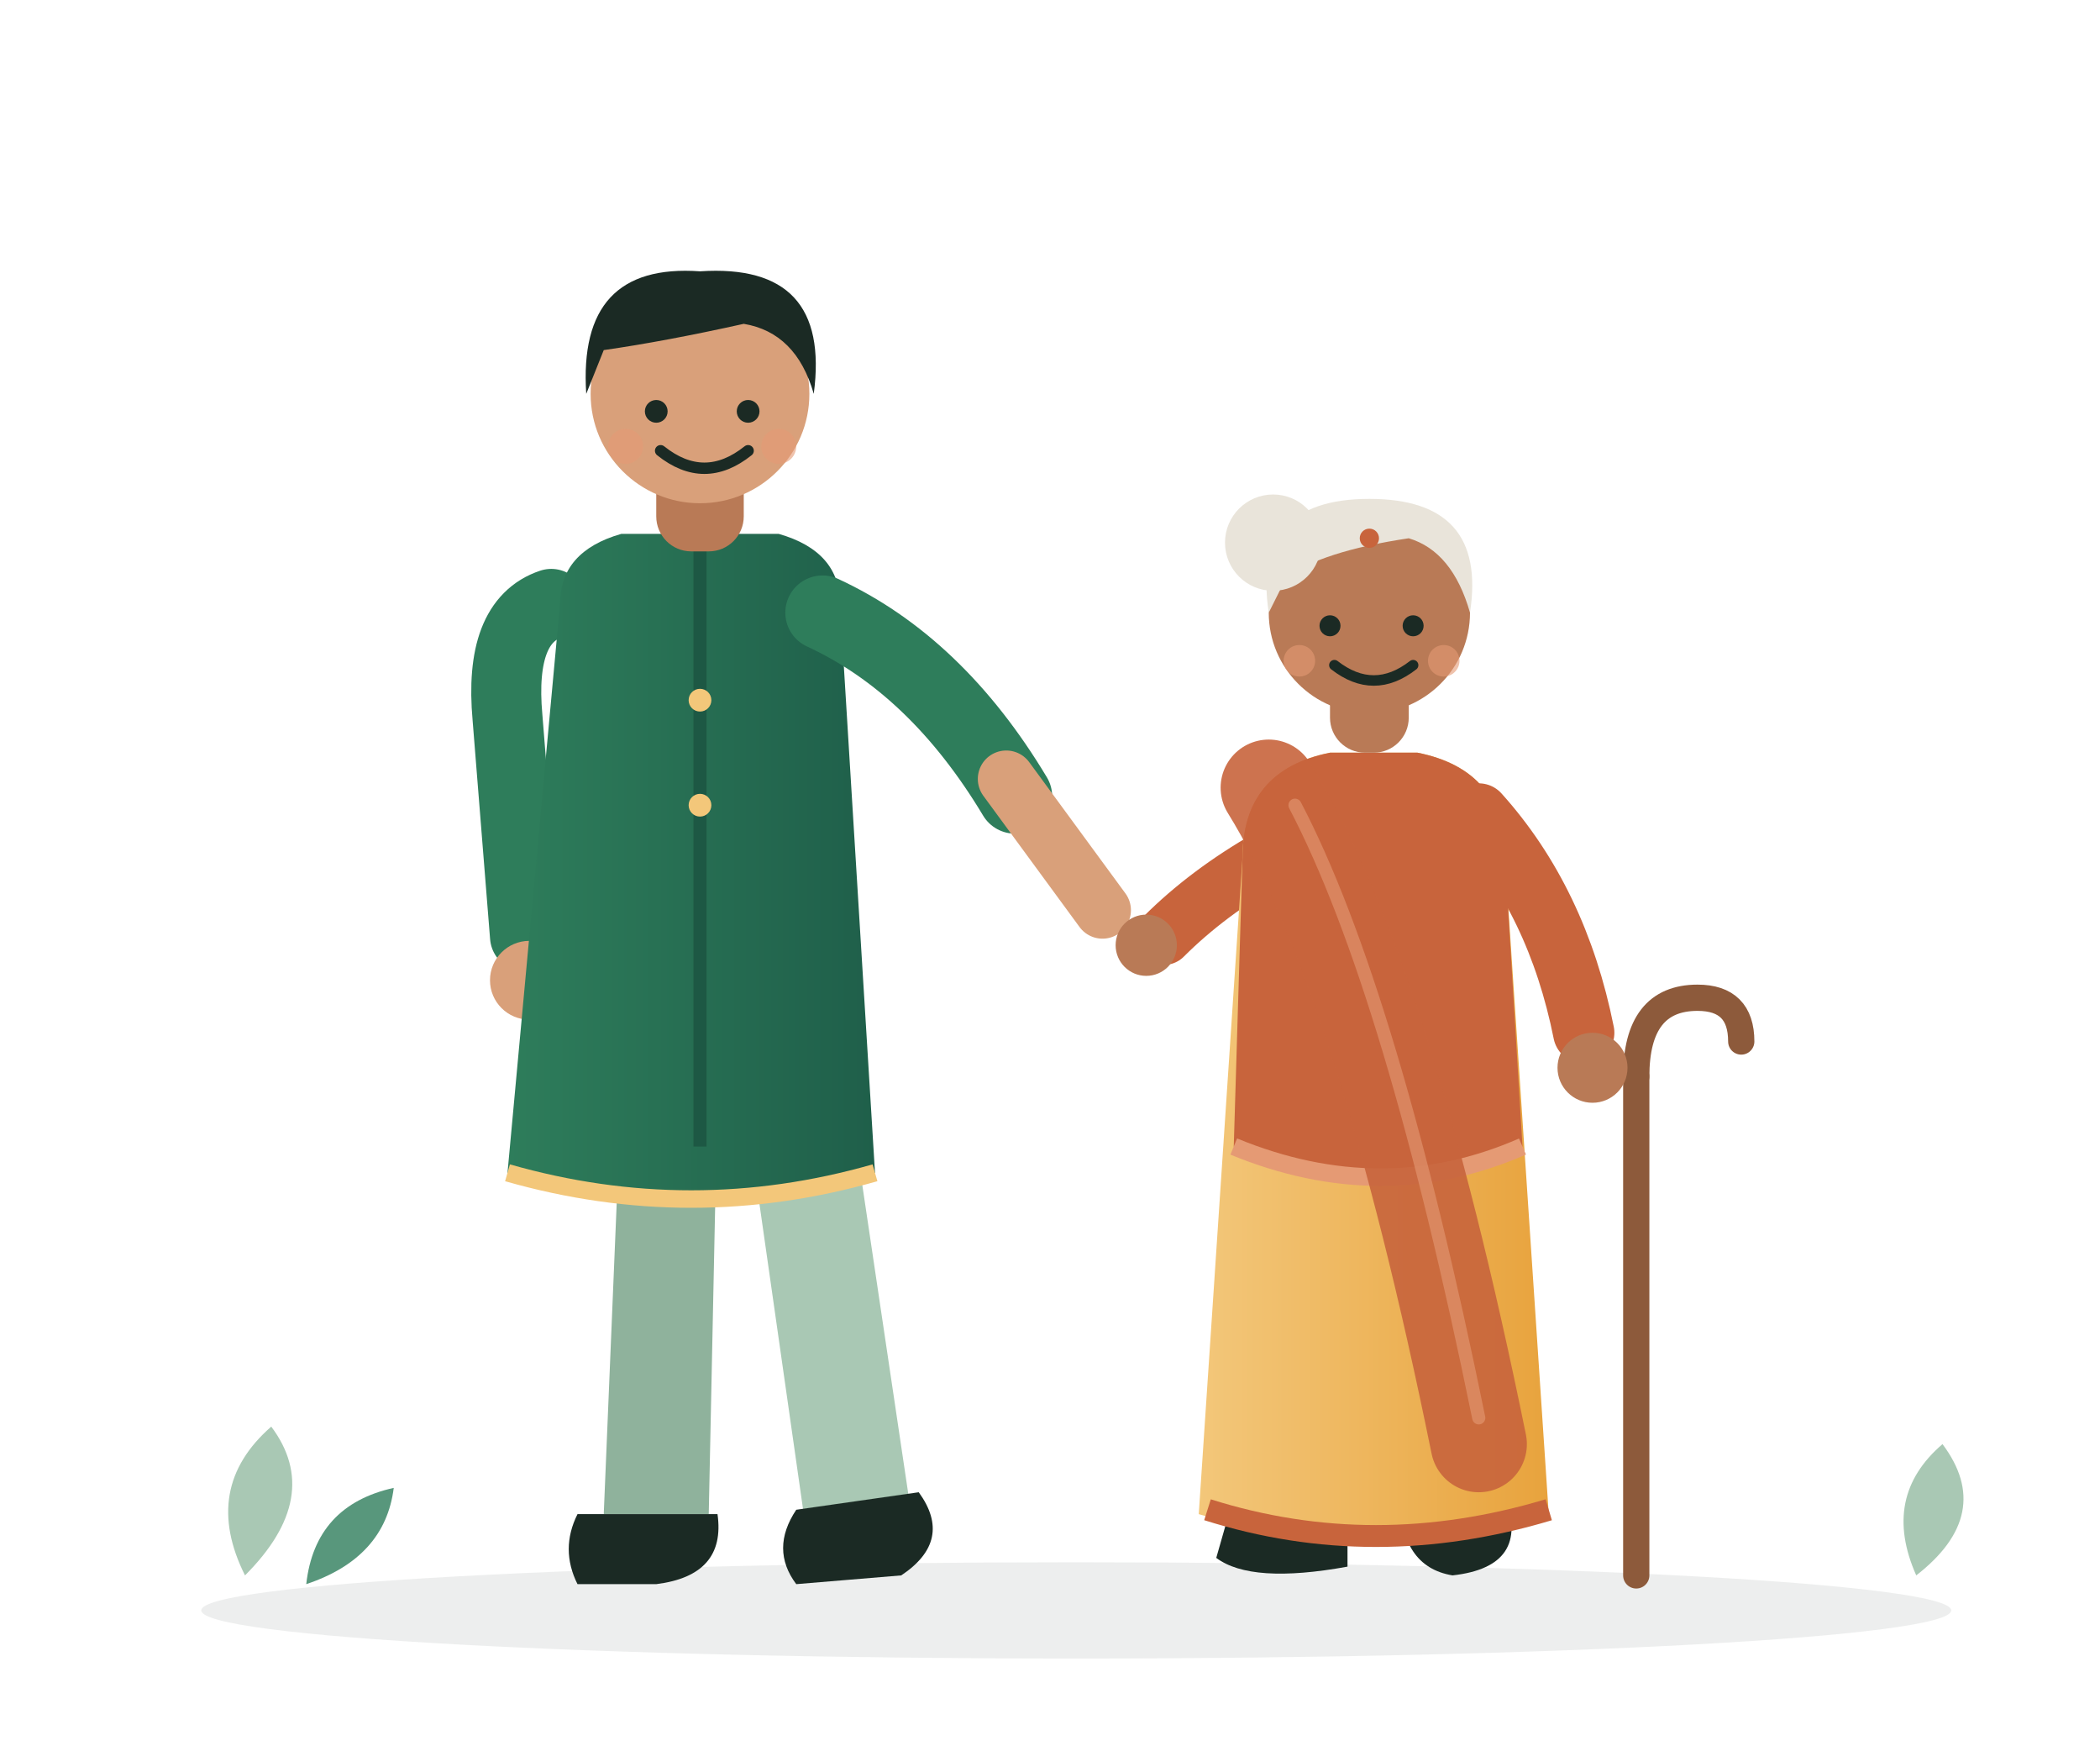
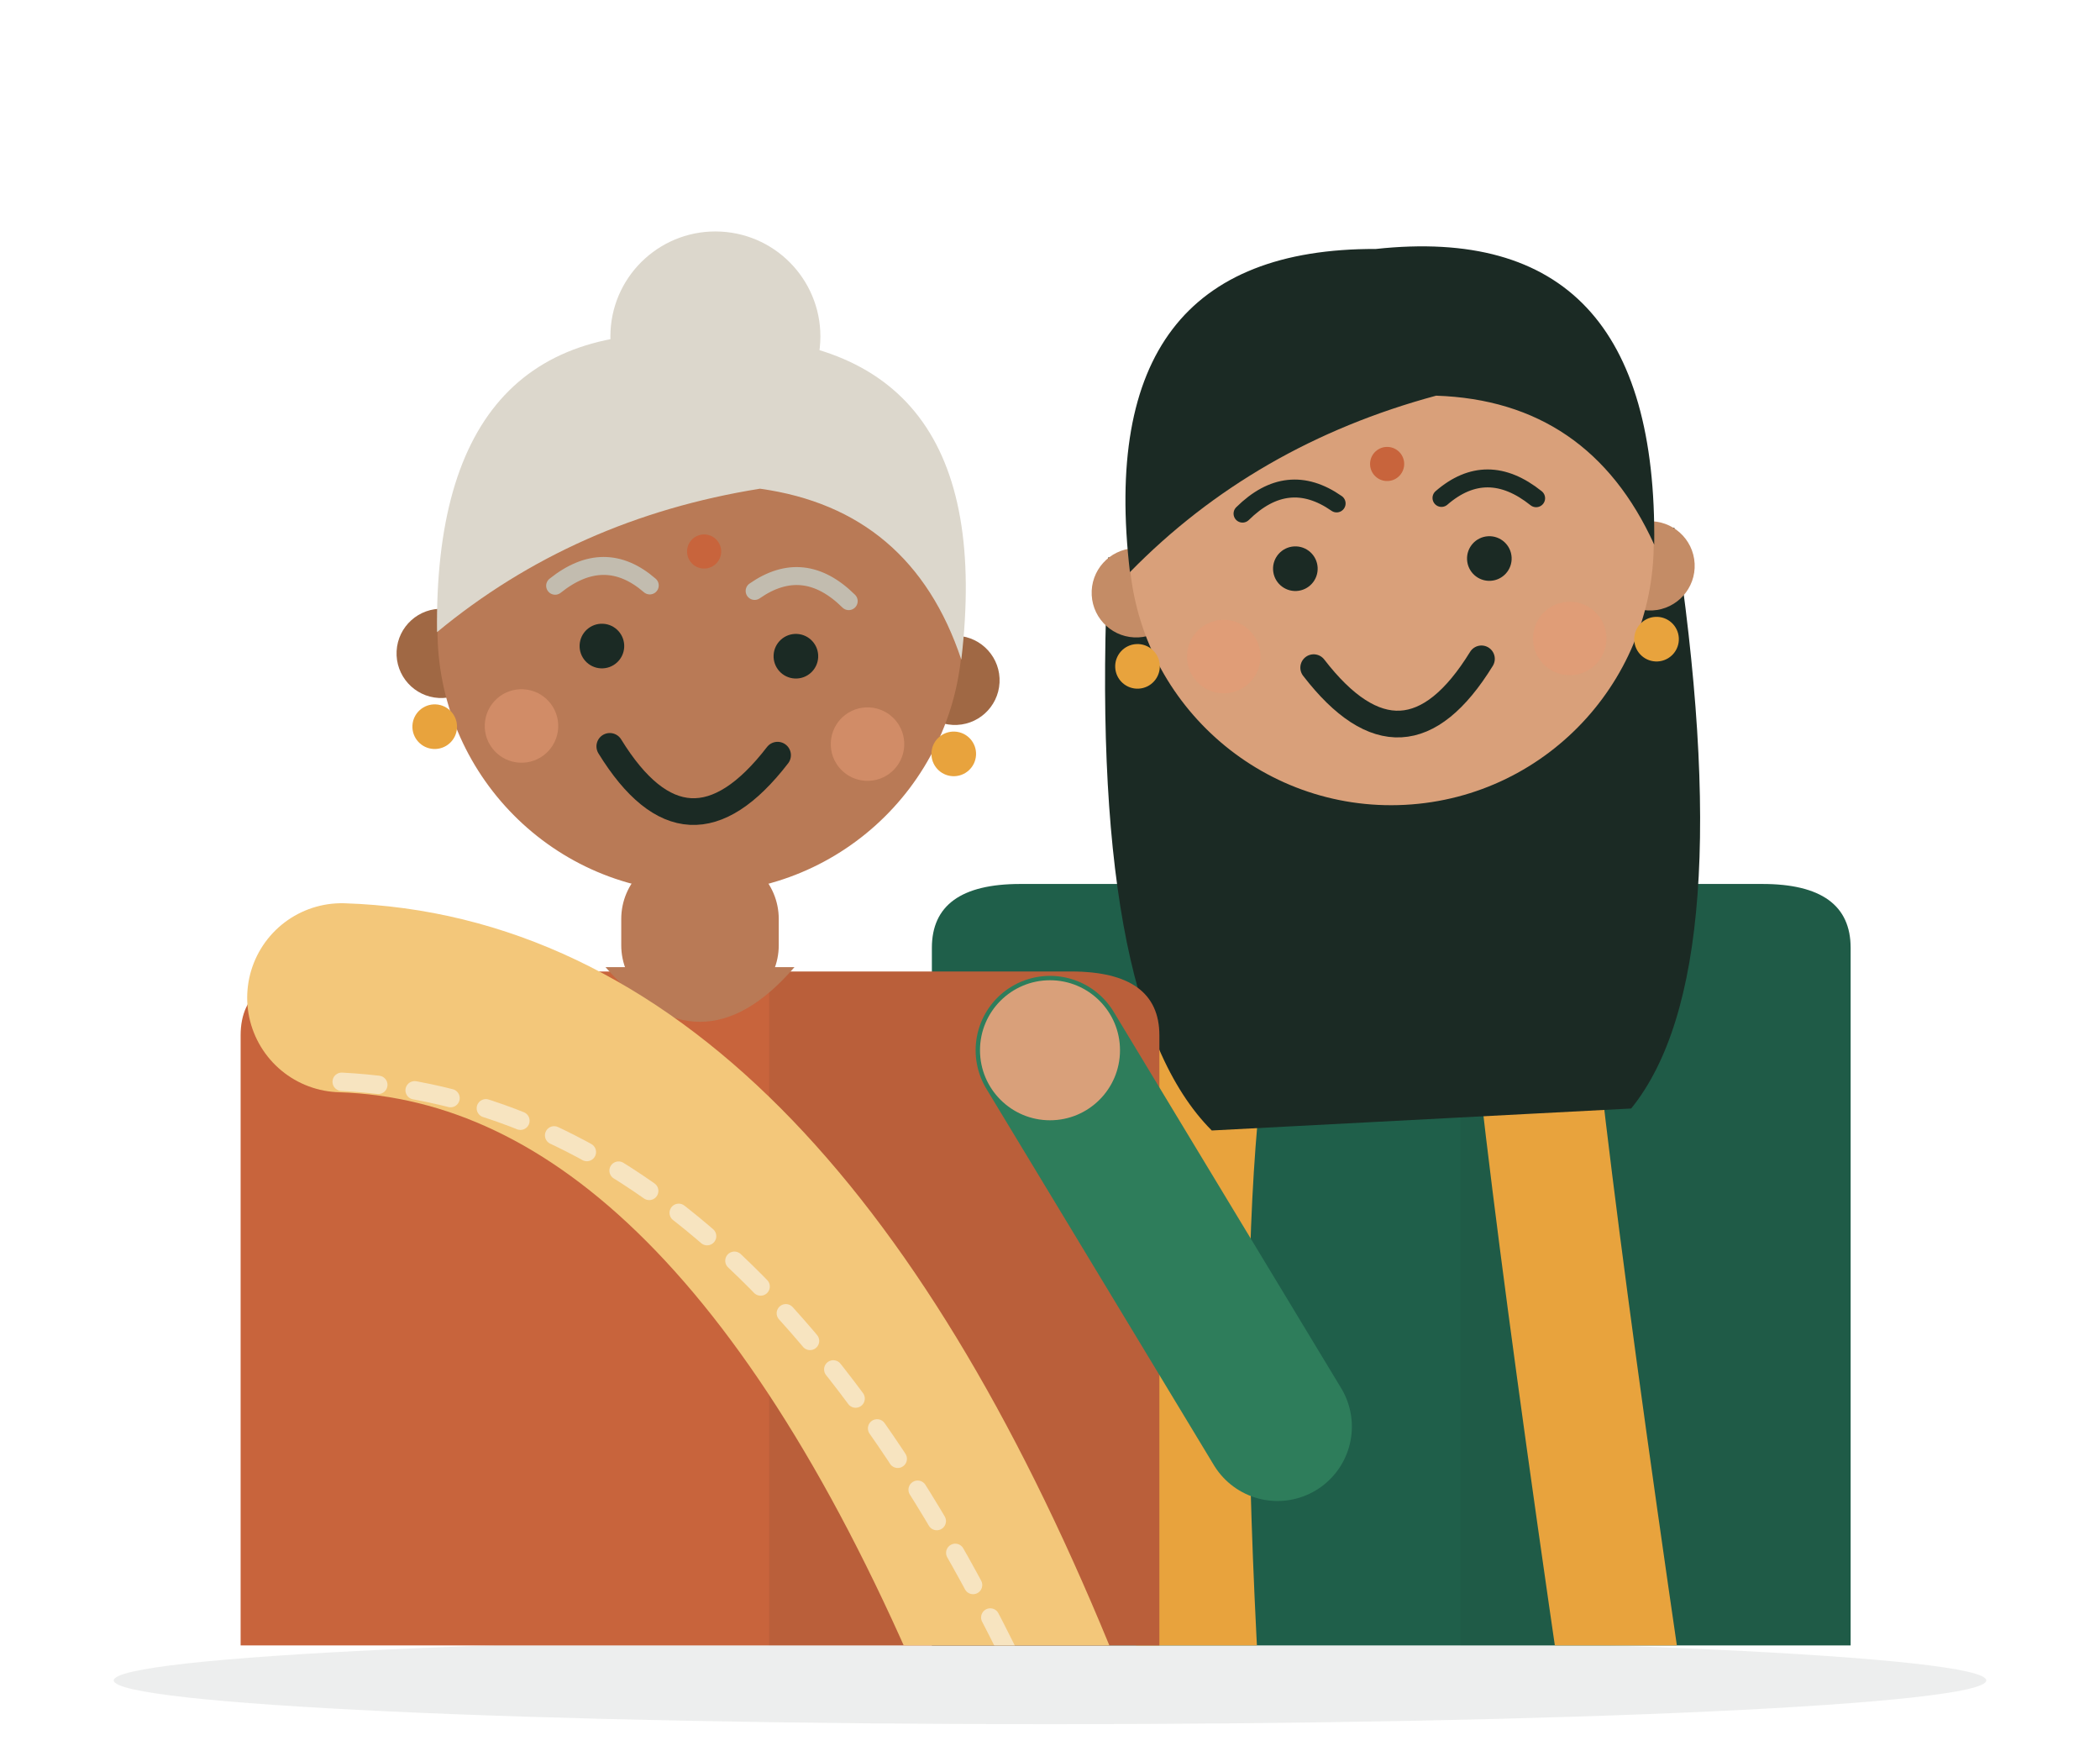
<svg xmlns="http://www.w3.org/2000/svg" viewBox="0 0 480 400">
  <defs>
-     <linearGradient id="k1" x1="0" y1="0" x2="1" y2="0">
-       <stop offset="0" stop-color="#2E7D5B" />
-       <stop offset="1" stop-color="#1F5F4A" />
-     </linearGradient>
-     <linearGradient id="s1" x1="0" y1="0" x2="1" y2="0">
-       <stop offset="0" stop-color="#F3C77A" />
-       <stop offset="1" stop-color="#E8A33D" />
-     </linearGradient>
+     <clipPath id="b">
+       <path d="M0 0H480V330Q480 376 434 376H46Q0 376 0 330Z" />
+     </clipPath>
  </defs>
-   <g transform="translate(-14 0)">
-     <ellipse cx="260" cy="368" rx="200" ry="11" fill="#1B2A24" opacity=".08" />
-     <g>
-       <path d="M156 250H178L176 346H152Z" fill="#8FB29C" />
-       <path d="M146 346H178Q180 360 164 362H146Q142 354 146 346Z" fill="#1B2A24" />
-       <path d="M184 250H208L222 344L198 348Z" fill="#A9C8B4" />
-       <path d="M196 345L224 341Q232 352 220 360L196 362Q190 354 196 345Z" fill="#1B2A24" />
-       <path d="M140 138Q128 142 130 164L134 214" fill="none" stroke="#2E7D5B" stroke-width="16" stroke-linecap="round" />
-       <circle cx="135" cy="224" r="9" fill="#D9A07A" />
-       <path d="M142 138Q142 126 156 122H192Q206 126 206 138L214 268Q172 280 130 268Z" fill="url(#k1)" />
-       <path d="M174 124V262" stroke="#174A3A" stroke-width="3" opacity=".6" />
-       <circle cx="174" cy="160" r="2.6" fill="#F3C77A" />
-       <circle cx="174" cy="184" r="2.6" fill="#F3C77A" />
-       <path d="M130 268Q172 280 214 268" stroke="#F3C77A" stroke-width="4" fill="none" />
-       <path d="M202 140Q228 152 246 182" fill="none" stroke="#2E7D5B" stroke-width="17" stroke-linecap="round" />
-       <path d="M244 178L266 208" stroke="#D9A07A" stroke-width="13" stroke-linecap="round" />
-       <rect x="164" y="104" width="20" height="22" rx="8" fill="#B97A56" />
-       <circle cx="174" cy="90" r="25" fill="#D9A07A" />
-       <path d="M148 90Q146 60 174 62Q204 60 200 90Q196 76 184 74Q166 78 152 80Z" fill="#1B2A24" />
-       <circle cx="164" cy="94" r="2.6" fill="#1B2A24" />
-       <circle cx="185" cy="94" r="2.6" fill="#1B2A24" />
-       <path d="M165 103Q175 111 185 103" fill="none" stroke="#1B2A24" stroke-width="2.6" stroke-linecap="round" />
-       <circle cx="157" cy="102" r="4" fill="#E59A74" opacity=".6" />
-       <circle cx="192" cy="102" r="4" fill="#E59A74" opacity=".6" />
+   <ellipse cx="240" cy="384" rx="214" ry="10" fill="#1B2A24" opacity=".08" />
+   <g clip-path="url(#b)">
+     <g transform="translate(0 -26)">
+       <path d="M213 410V242.6Q213 228 233.2 228H402.8Q423 228 423 242.6V410Z" fill="#1F5F4A" />
+       <path d="M333.8 228H402.8Q423 228 423 242.6V410H333.8Z" fill="#1B2A24" opacity=".08" />
+       <rect x="300" y="201" width="36" height="36" rx="15" fill="#D9A07A" />
+       <path d="M296.4 227Q318 253.2 339.6 227Z" fill="#D9A07A" />
+       <path d="M288 222Q265.5 258 273.9 410M348 222Q347.4 252 370.5 410" fill="none" stroke="#E8A33D" stroke-width="27.6" stroke-linecap="round" />
+       <g transform="rotate(-3 318 150)">
+         <path d="M253.2 150Q243 252 270 282L366 282Q393 252 382.8 150Z" fill="#1B2A24" />
+         <circle cx="259.2" cy="158.4" r="10.2" fill="#C48C66" />
+         <circle cx="376.8" cy="158.4" r="10.2" fill="#C48C66" />
+         <circle cx="318" cy="150" r="60" fill="#D9A07A" />
+         <circle cx="258.6" cy="175.2" r="5.1" fill="#E8A33D" />
+         <circle cx="377.4" cy="175.2" r="5.1" fill="#E8A33D" />
+         <path d="M258 153.6Q253.2 79.2 318 82.8Q382.8 79.2 378 153.6Q364.8 120 330 117Q288 126 258 153.6Z" fill="#1B2A24" />
+         <circle cx="295.8" cy="154.8" r="5.1" fill="#1B2A24" />
+         <circle cx="340.2" cy="154.8" r="5.1" fill="#1B2A24" />
+         <path d="M284.4 141.6Q295.2 132 306 140.4M351.6 141.6Q340.8 132 330 140.4" stroke="#1B2A24" stroke-width="4.1" stroke-linecap="round" fill="none" />
+         <path d="M298.8 177.6Q318 205.4 337.2 177.6" fill="none" stroke="#1B2A24" stroke-width="6.1" stroke-linecap="round" />
+         <circle cx="278.4" cy="174" r="8.4" fill="#E59A74" opacity=".55" />
+         <circle cx="357.6" cy="174" r="8.4" fill="#E59A74" opacity=".55" />
+         <circle cx="318" cy="132" r="3.9" fill="#C8643C" />
+       </g>
+       <path d="M55 410V262.6Q55 248 75.2 248H244.8Q265 248 265 262.6V410Z" fill="#C8643C" />
+       <path d="M175.8 248H244.8Q265 248 265 262.6V410H175.8Z" fill="#1B2A24" opacity=".08" />
+       <rect x="142" y="221" width="36" height="36" rx="15" fill="#B97A56" />
+       <path d="M138.4 247Q160 272 181.6 247Z" fill="#B97A56" />
+       <path d="M78.1 254Q170.5 257 233.5 410" fill="none" stroke="#F3C77A" stroke-width="43.2" stroke-linecap="round" />
+       <path d="M78.1 273.2Q170.5 278 233.5 410" fill="none" stroke="#FAF6EE" stroke-width="4.2" stroke-linecap="round" opacity=".6" stroke-dasharray="8.4 8.4" />
+       <g transform="rotate(3 160 170)">
+         <circle cx="160" cy="102.8" r="24" fill="#DCD7CC" />
+         <circle cx="101.2" cy="178.4" r="10.2" fill="#A06844" />
+         <circle cx="218.8" cy="178.4" r="10.2" fill="#A06844" />
+         <circle cx="160" cy="170" r="60" fill="#B97A56" />
+         <circle cx="100.6" cy="195.2" r="5.1" fill="#E8A33D" />
+         <circle cx="219.4" cy="195.2" r="5.1" fill="#E8A33D" />
+         <path d="M100 173.6Q95.2 99.2 160 102.8Q224.8 99.2 220 173.6Q206.8 140 172 137Q130 146 100 173.6Z" fill="#DCD7CC" />
+         <circle cx="137.8" cy="174.8" r="5.1" fill="#1B2A24" />
+         <circle cx="182.2" cy="174.8" r="5.1" fill="#1B2A24" />
+         <path d="M126.4 161.6Q137.2 152 148 160.4M193.6 161.6Q182.8 152 172 160.4" stroke="#C2BCAF" stroke-width="4.1" stroke-linecap="round" fill="none" />
+         <path d="M140.8 197.6Q160 225.4 179.2 197.6" fill="none" stroke="#1B2A24" stroke-width="6.1" stroke-linecap="round" />
+         <circle cx="120.4" cy="194" r="8.4" fill="#E59A74" opacity=".55" />
+         <circle cx="199.6" cy="194" r="8.4" fill="#E59A74" opacity=".55" />
+         <circle cx="160" cy="152" r="3.9" fill="#C8643C" />
+       </g>
+       <path d="M292 352L240 266" stroke="#2E7D5B" stroke-width="34" stroke-linecap="round" fill="none" />
+       <circle cx="240" cy="266" r="16" fill="#D9A07A" />
    </g>
-     <g>
-       <path d="M296 342H322V358Q300 362 292 356Z" fill="#1B2A24" />
-       <path d="M334 342H358Q364 358 346 360Q334 358 334 342Z" fill="#1B2A24" />
-       <path d="M388 360V246" stroke="#8D5A3B" stroke-width="6" stroke-linecap="round" />
-       <path d="M388 246Q388 228 402 228Q412 228 412 238" fill="none" stroke="#8D5A3B" stroke-width="6" stroke-linecap="round" />
-       <path d="M304 196Q290 204 280 214" fill="none" stroke="#C8643C" stroke-width="13" stroke-linecap="round" />
-       <circle cx="276" cy="216" r="7" fill="#B97A56" />
-       <path d="M298 196Q298 176 318 172H338Q358 176 358 196L368 346Q328 358 288 346Z" fill="url(#s1)" />
-       <path d="M298 196Q298 176 318 172H338Q358 176 358 196L362 262Q330 276 296 262Z" fill="#C8643C" />
-       <path d="M296 262Q330 276 362 262" fill="none" stroke="#E59A74" stroke-width="4" />
-       <path d="M304 180Q330 222 352 330" fill="none" stroke="#C8643C" stroke-width="22" stroke-linecap="round" opacity=".9" />
-       <path d="M310 184Q332 226 352 324" fill="none" stroke="#E59A74" stroke-width="3" stroke-linecap="round" opacity=".6" />
-       <path d="M290 345Q328 357 368 345" stroke="#C8643C" stroke-width="5" fill="none" />
-       <path d="M352 186Q370 206 376 236" fill="none" stroke="#C8643C" stroke-width="14" stroke-linecap="round" />
-       <circle cx="378" cy="244" r="8" fill="#B97A56" />
-       <rect x="318" y="150" width="18" height="22" rx="8" fill="#B97A56" />
-       <circle cx="327" cy="140" r="23" fill="#B97A56" />
-       <circle cx="305" cy="124" r="11" fill="#E9E4DA" />
-       <path d="M304 140Q300 114 327 114Q354 114 350 140Q346 126 336 123Q316 126 308 132Z" fill="#E9E4DA" />
-       <circle cx="318" cy="143" r="2.4" fill="#1B2A24" />
-       <circle cx="337" cy="143" r="2.4" fill="#1B2A24" />
-       <path d="M319 152Q328 159 337 152" fill="none" stroke="#1B2A24" stroke-width="2.4" stroke-linecap="round" />
-       <circle cx="311" cy="151" r="3.6" fill="#E59A74" opacity=".6" />
-       <circle cx="344" cy="151" r="3.6" fill="#E59A74" opacity=".6" />
-       <circle cx="327" cy="123" r="2.2" fill="#C8643C" />
-     </g>
-     <path d="M70 360Q60 340 76 326Q88 342 70 360Z" fill="#A9C8B4" />
-     <path d="M84 362Q86 344 104 340Q102 356 84 362Z" fill="#2E7D5B" opacity=".8" />
-     <path d="M452 360Q444 342 458 330Q470 346 452 360Z" fill="#A9C8B4" />
  </g>
</svg>
